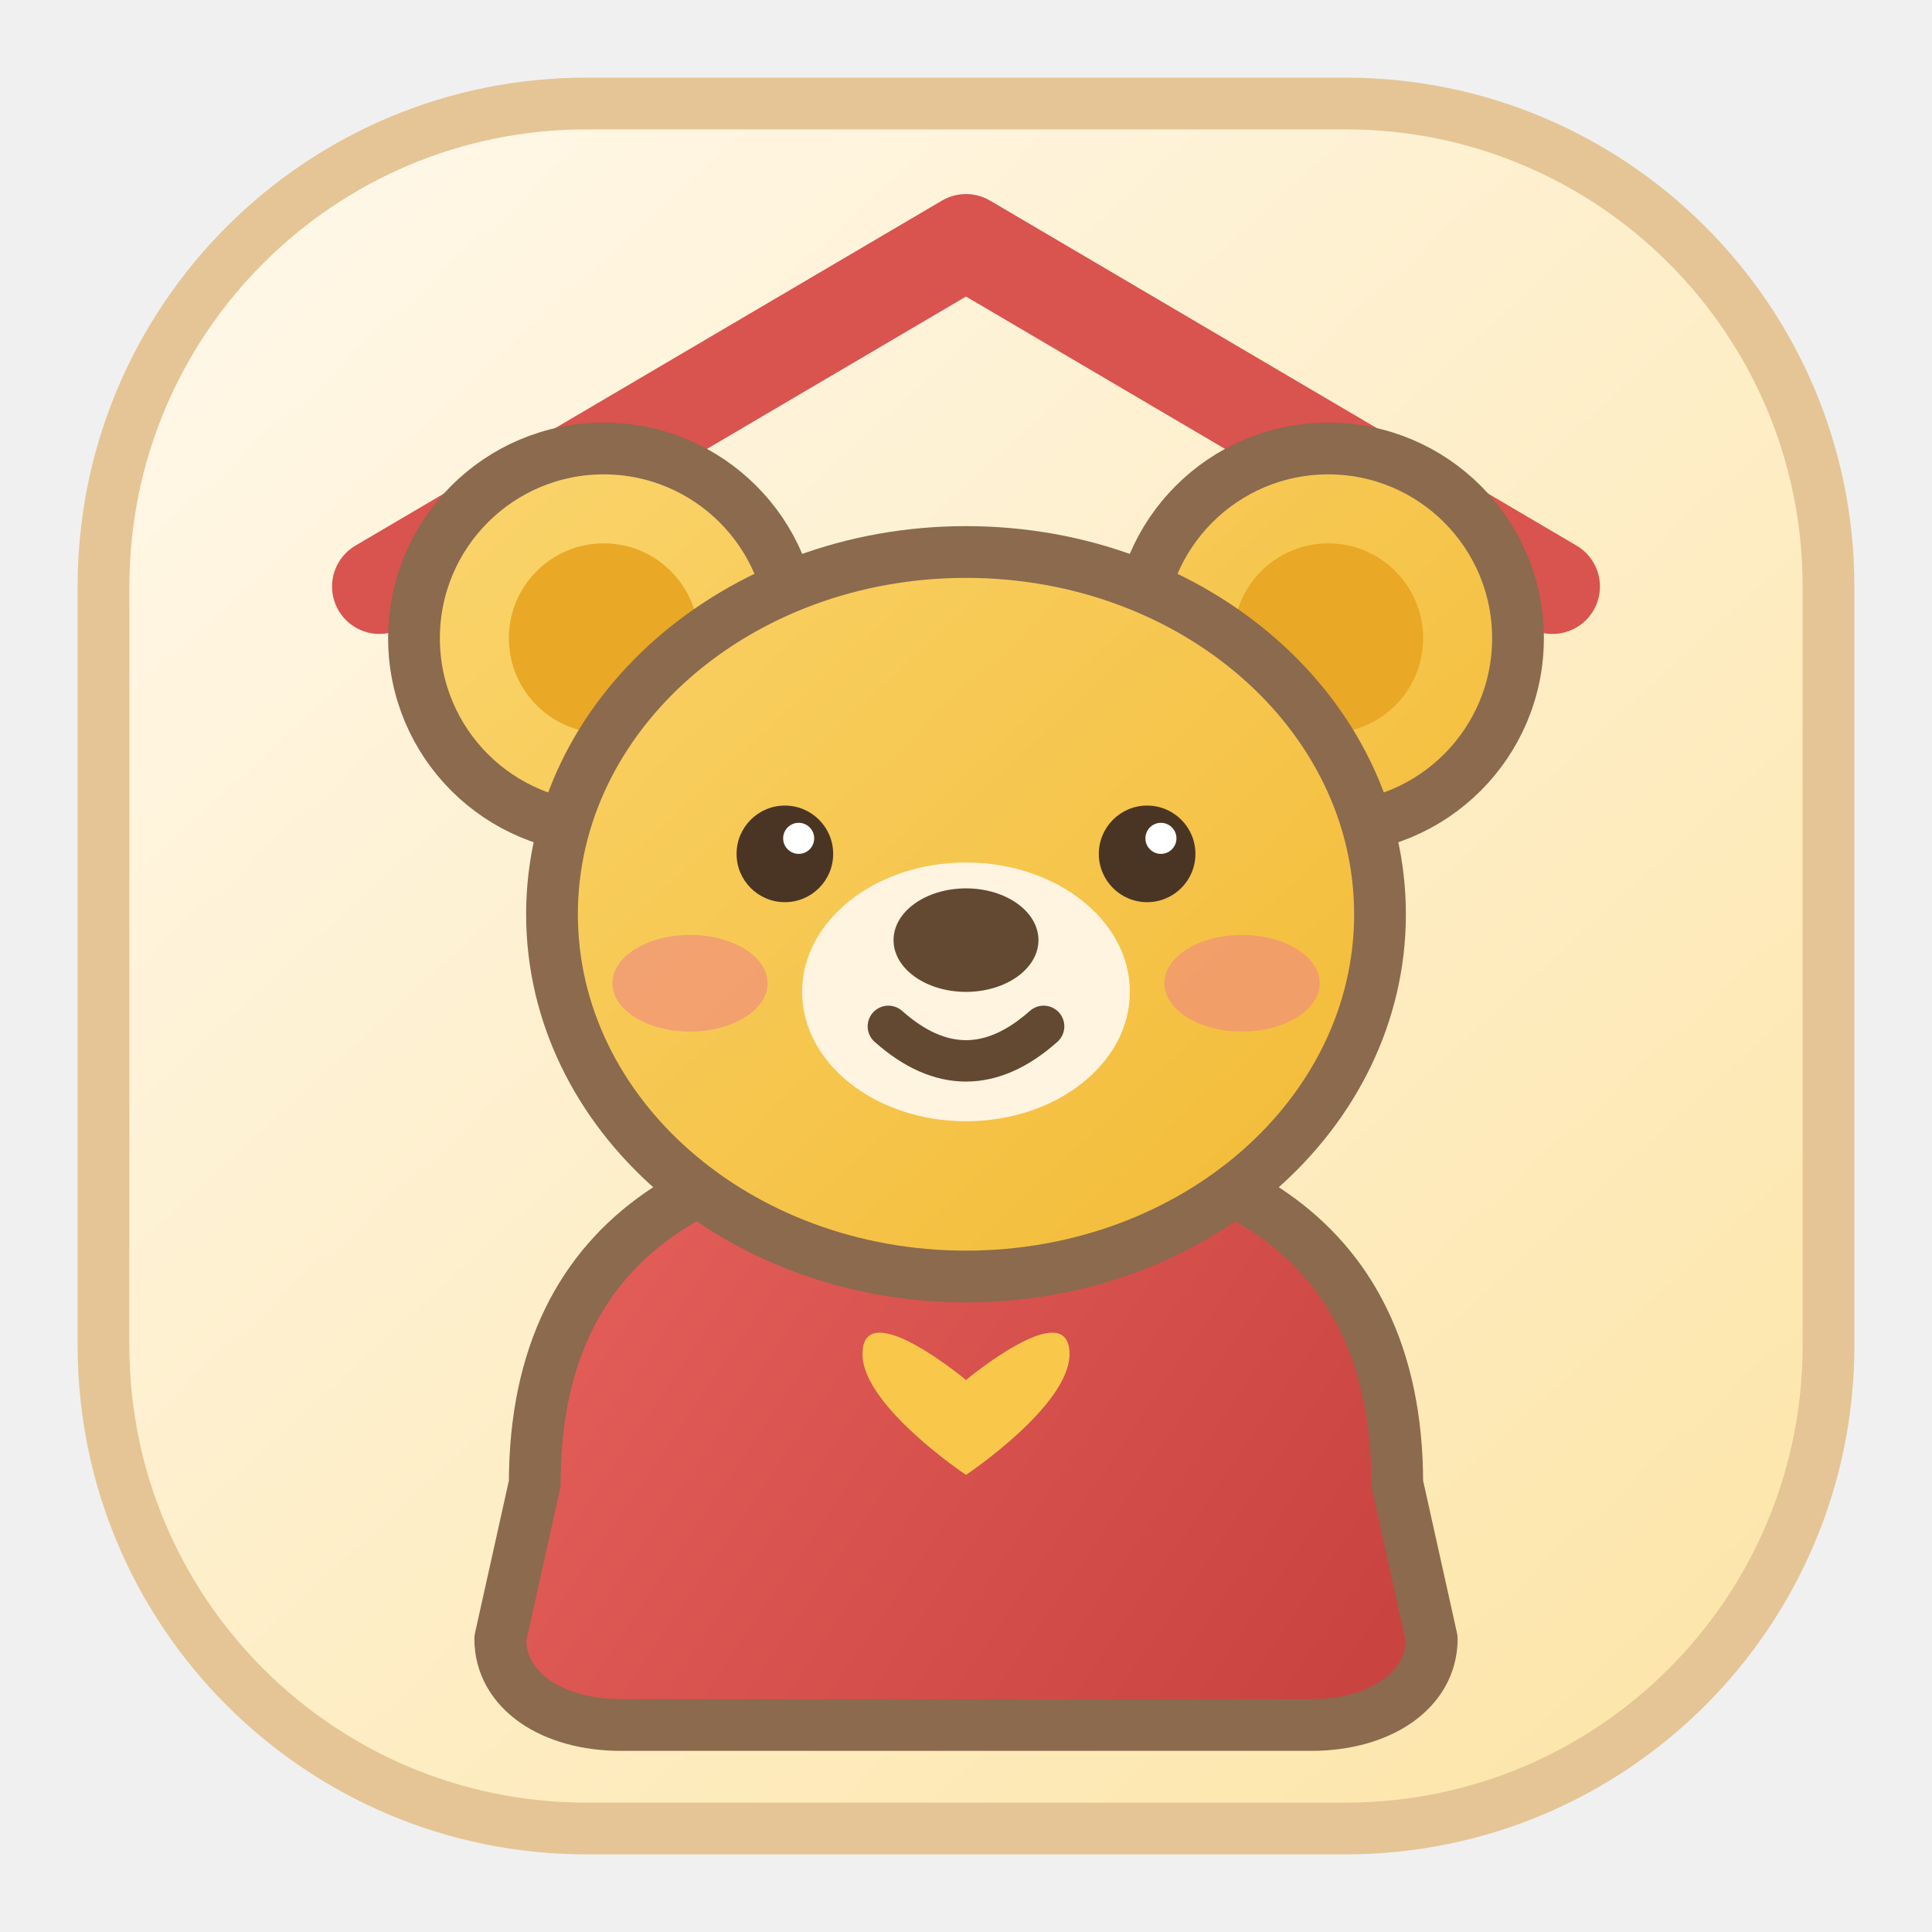
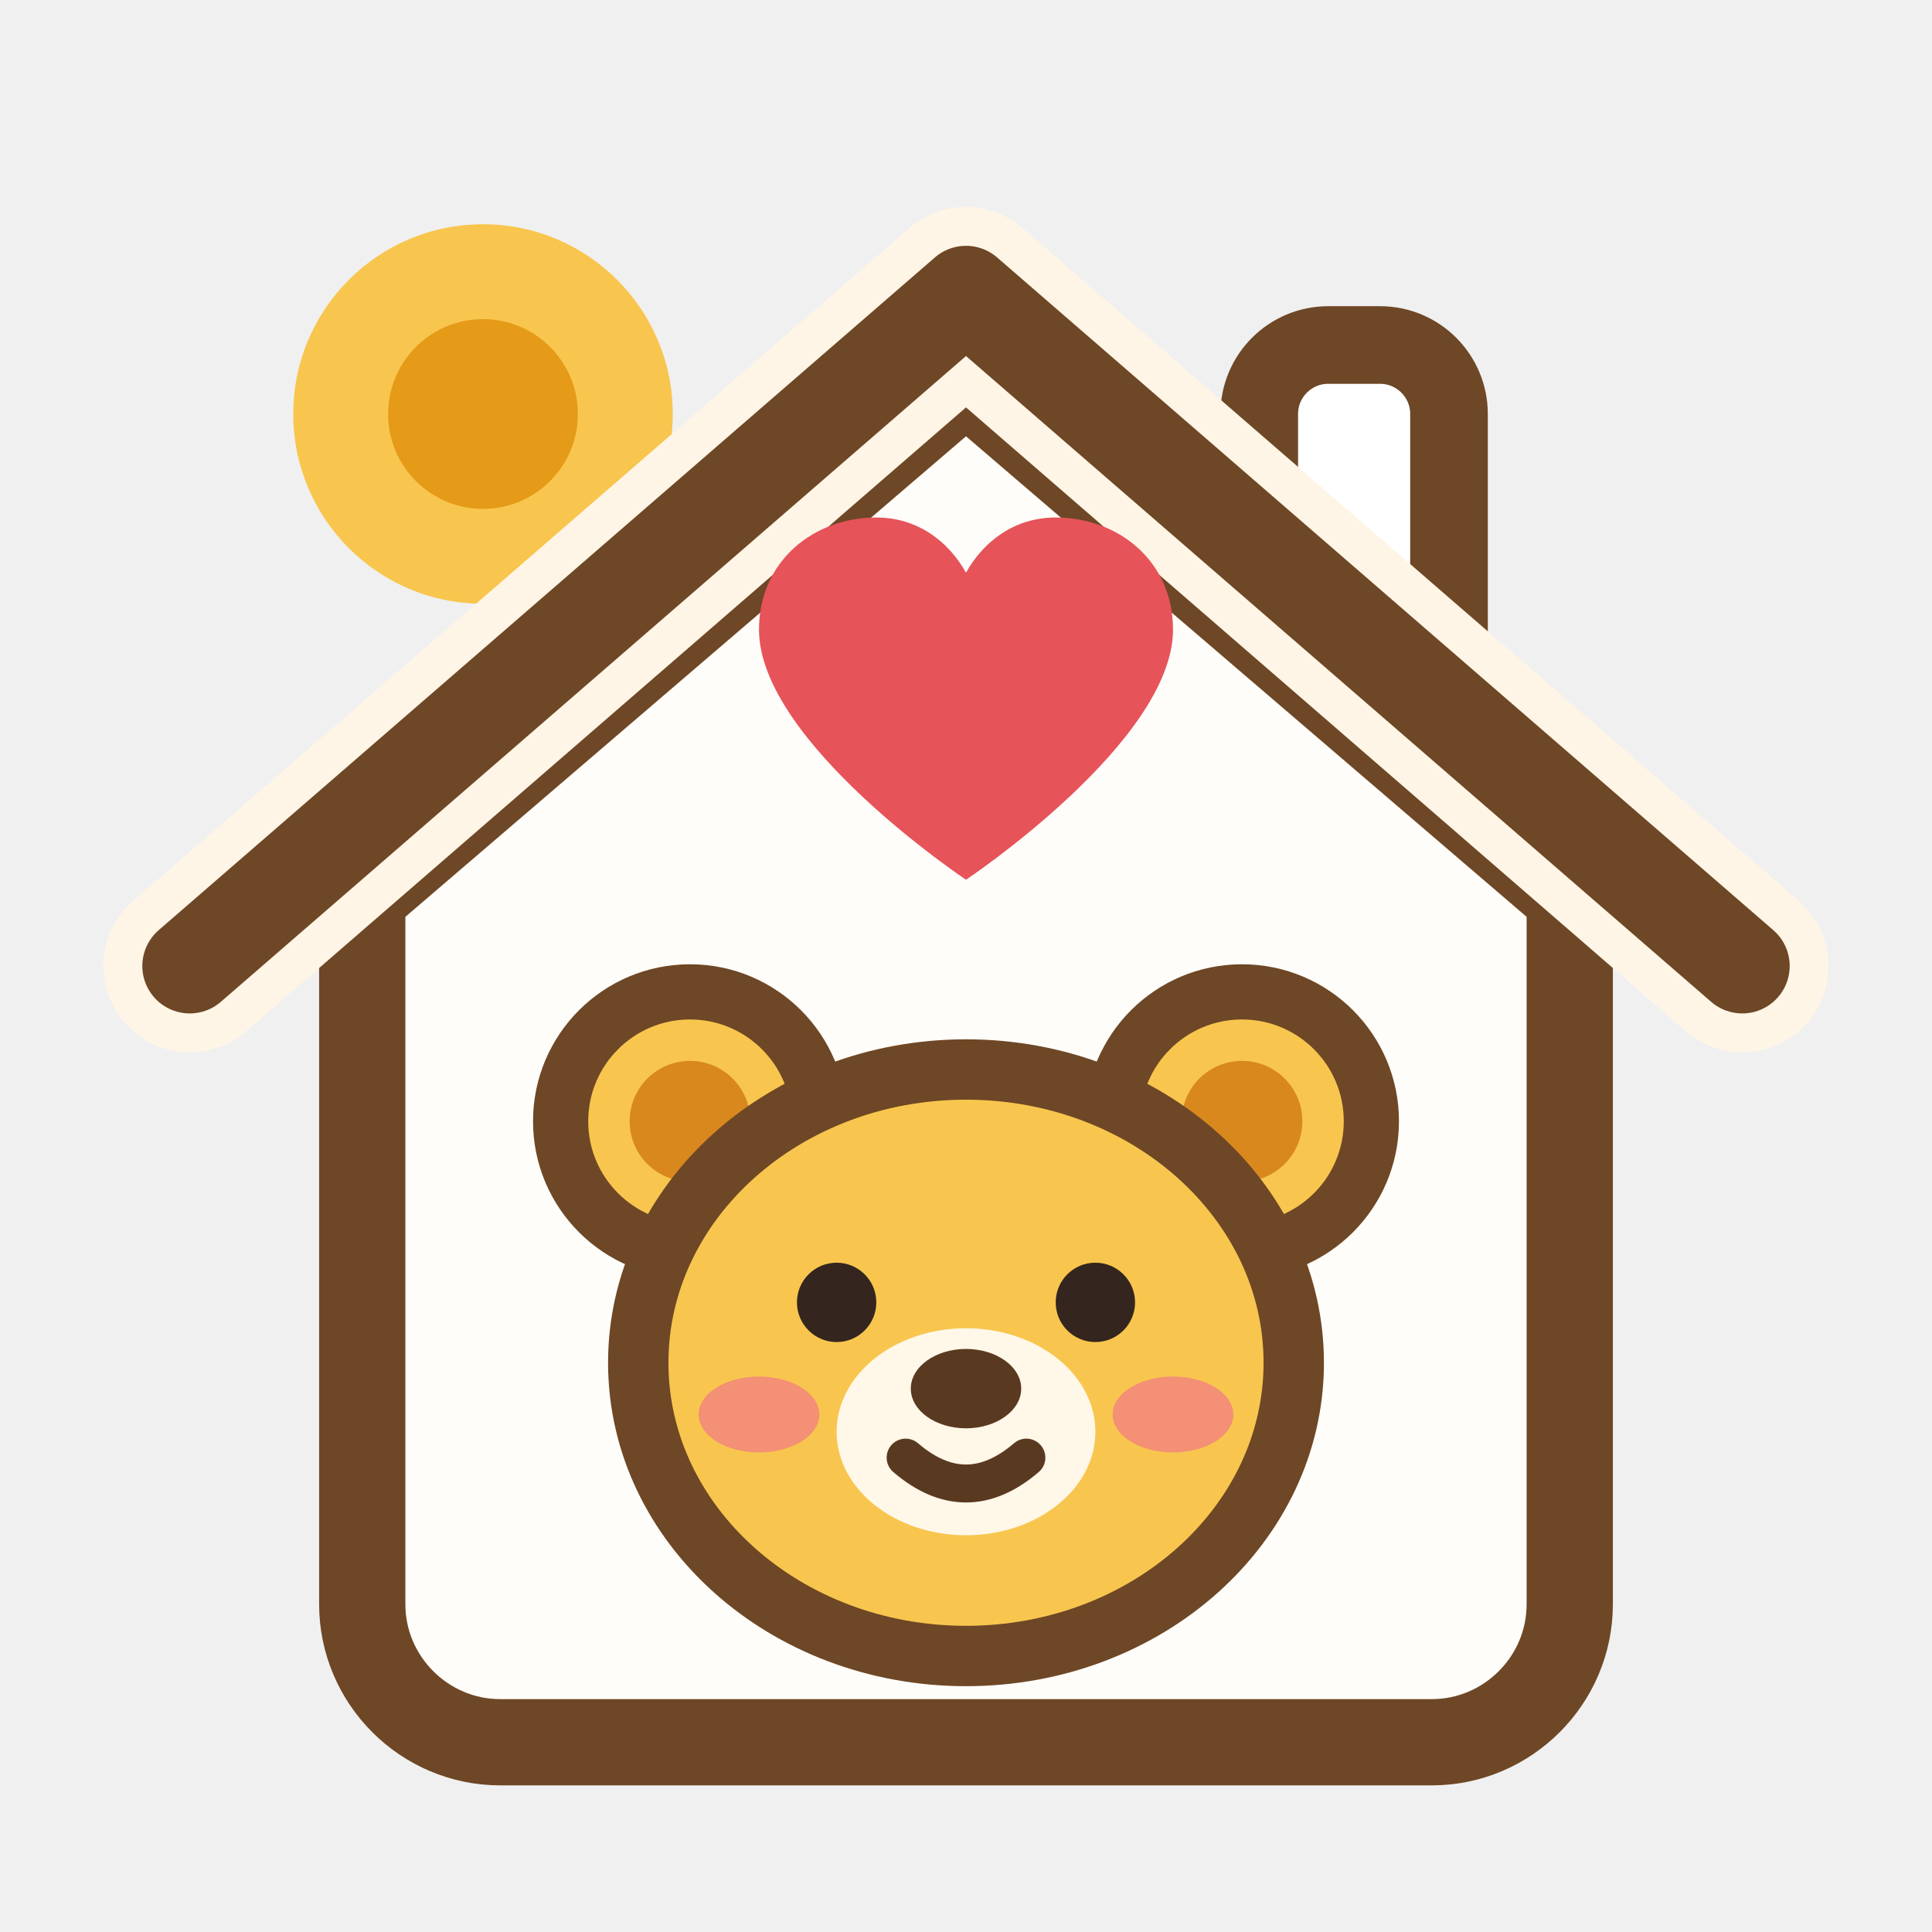
<svg xmlns="http://www.w3.org/2000/svg" viewBox="0 0 112 112" fill="none">
-   <defs>
-     <linearGradient id="bg" x1="12" y1="8" x2="100" y2="104" gradientUnits="userSpaceOnUse">
-       <stop stop-color="#FFF8EA" />
-       <stop offset="1" stop-color="#FDE5A8" />
-     </linearGradient>
-     <linearGradient id="fur" x1="30" y1="24" x2="82" y2="80" gradientUnits="userSpaceOnUse">
-       <stop stop-color="#FAD46B" />
-       <stop offset="1" stop-color="#F2B830" />
-     </linearGradient>
-     <linearGradient id="shirt" x1="34" y1="68" x2="78" y2="98" gradientUnits="userSpaceOnUse">
-       <stop stop-color="#E45E5A" />
-       <stop offset="1" stop-color="#C94440" />
-     </linearGradient>
-   </defs>
-   <rect x="6" y="6" width="100" height="100" rx="28" fill="url(#bg)" stroke="#E5C595" stroke-width="3" />
-   <path d="M22 34 L56 14 L90 34" stroke="#D9534F" stroke-width="5.5" stroke-linecap="round" stroke-linejoin="round" />
-   <circle cx="35" cy="37" r="11" fill="url(#fur)" stroke="#8B6A4E" stroke-width="3" />
-   <circle cx="35" cy="37" r="5.5" fill="#E9A825" />
-   <circle cx="77" cy="37" r="11" fill="url(#fur)" stroke="#8B6A4E" stroke-width="3" />
-   <circle cx="77" cy="37" r="5.5" fill="#E9A825" />
-   <path d="M31 86 C31 71 42 66 56 66 C70 66 81 71 81 86 L83 95 C83 98 80 100 76 100 L36 100 C32 100 29 98 29 95 Z" fill="url(#shirt)" stroke="#8B6A4E" stroke-width="3" stroke-linejoin="round" />
-   <path d="M44 68 Q56 75 68 68" stroke="#FFF4E0" stroke-width="2.5" stroke-linecap="round" fill="none" />
-   <ellipse cx="56" cy="53" rx="24" ry="21" fill="url(#fur)" stroke="#8B6A4E" stroke-width="3" />
-   <ellipse cx="40" cy="57" rx="4.5" ry="2.8" fill="#F08C7E" opacity="0.65" />
-   <ellipse cx="72" cy="57" rx="4.5" ry="2.8" fill="#F08C7E" opacity="0.65" />
-   <ellipse cx="56" cy="57.5" rx="9.5" ry="7.5" fill="#FFF4E0" />
-   <ellipse cx="56" cy="54.5" rx="4.2" ry="3" fill="#634832" />
-   <path d="M51.5 59.5 Q56 63.5 60.5 59.5" stroke="#634832" stroke-width="2.4" stroke-linecap="round" fill="none" />
-   <circle cx="45.5" cy="49.5" r="2.8" fill="#4A3525" />
-   <circle cx="46.3" cy="48.6" r="0.9" fill="#FFFFFF" />
-   <circle cx="66.5" cy="49.5" r="2.8" fill="#4A3525" />
-   <circle cx="67.3" cy="48.6" r="0.9" fill="#FFFFFF" />
-   <path d="M56 80 C56 80 50 75 50 78.5 C50 81.5 56 85.5 56 85.5 C56 85.5 62 81.5 62 78.5 C62 75 56 80 56 80 Z" fill="#F9C84B" />
+   <circle cx="28" cy="24" r="11" fill="#F8C64E" />
+   <circle cx="28" cy="24" r="5.5" fill="#E59A18" />
+   <rect x="73" y="20" width="11" height="22" rx="4" fill="#FFFFFF" stroke="#6E4726" stroke-width="4.5" />
+   <path d="M21 52 L56 22 L91 52 V93 C91 97.4 87.4 101 83 101 H29 C24.6 101 21 97.4 21 93 V52 Z" fill="#FFFDF9" stroke="#6E4726" stroke-width="5" stroke-linejoin="round" />
+   <path d="M11 56 L56 17 L101 56" stroke="#FFF5E6" stroke-width="10" stroke-linecap="round" stroke-linejoin="round" />
+   <path d="M11 56 L56 17 L101 56" stroke="#6E4726" stroke-width="5.5" stroke-linecap="round" stroke-linejoin="round" />
+   <path d="M56 51 C56 51 44 43 44 36.5 C44 32.5 47.2 30 50.8 30 C53.2 30 55 31.4 56 33.2 C57 31.4 58.8 30 61.2 30 C64.8 30 68 32.5 68 36.5 C68 43 56 51 56 51 Z" fill="#E65359" />
+   <circle cx="40" cy="65" r="7.5" fill="#F8C64E" stroke="#6E4726" stroke-width="3.2" />
+   <circle cx="40" cy="65" r="3.5" fill="#D9881E" />
+   <circle cx="72" cy="65" r="7.5" fill="#F8C64E" stroke="#6E4726" stroke-width="3.2" />
+   <circle cx="72" cy="65" r="3.5" fill="#D9881E" />
+   <ellipse cx="56" cy="79" rx="19" ry="17" fill="#F8C64E" stroke="#6E4726" stroke-width="3.5" />
+   <ellipse cx="44" cy="82" rx="3.5" ry="2.2" fill="#F27D82" opacity="0.75" />
+   <ellipse cx="68" cy="82" rx="3.5" ry="2.2" fill="#F27D82" opacity="0.75" />
+   <ellipse cx="56" cy="83" rx="7.5" ry="6" fill="#FFF7E8" />
+   <ellipse cx="56" cy="80.5" rx="3.2" ry="2.3" fill="#5A3921" />
+   <path d="M52.5 84.5 Q56 87.5 59.5 84.5" stroke="#5A3921" stroke-width="2.2" stroke-linecap="round" fill="none" />
+   <circle cx="48.5" cy="75.5" r="2.3" fill="#34251E" />
+   <circle cx="63.5" cy="75.5" r="2.3" fill="#34251E" />
</svg>
